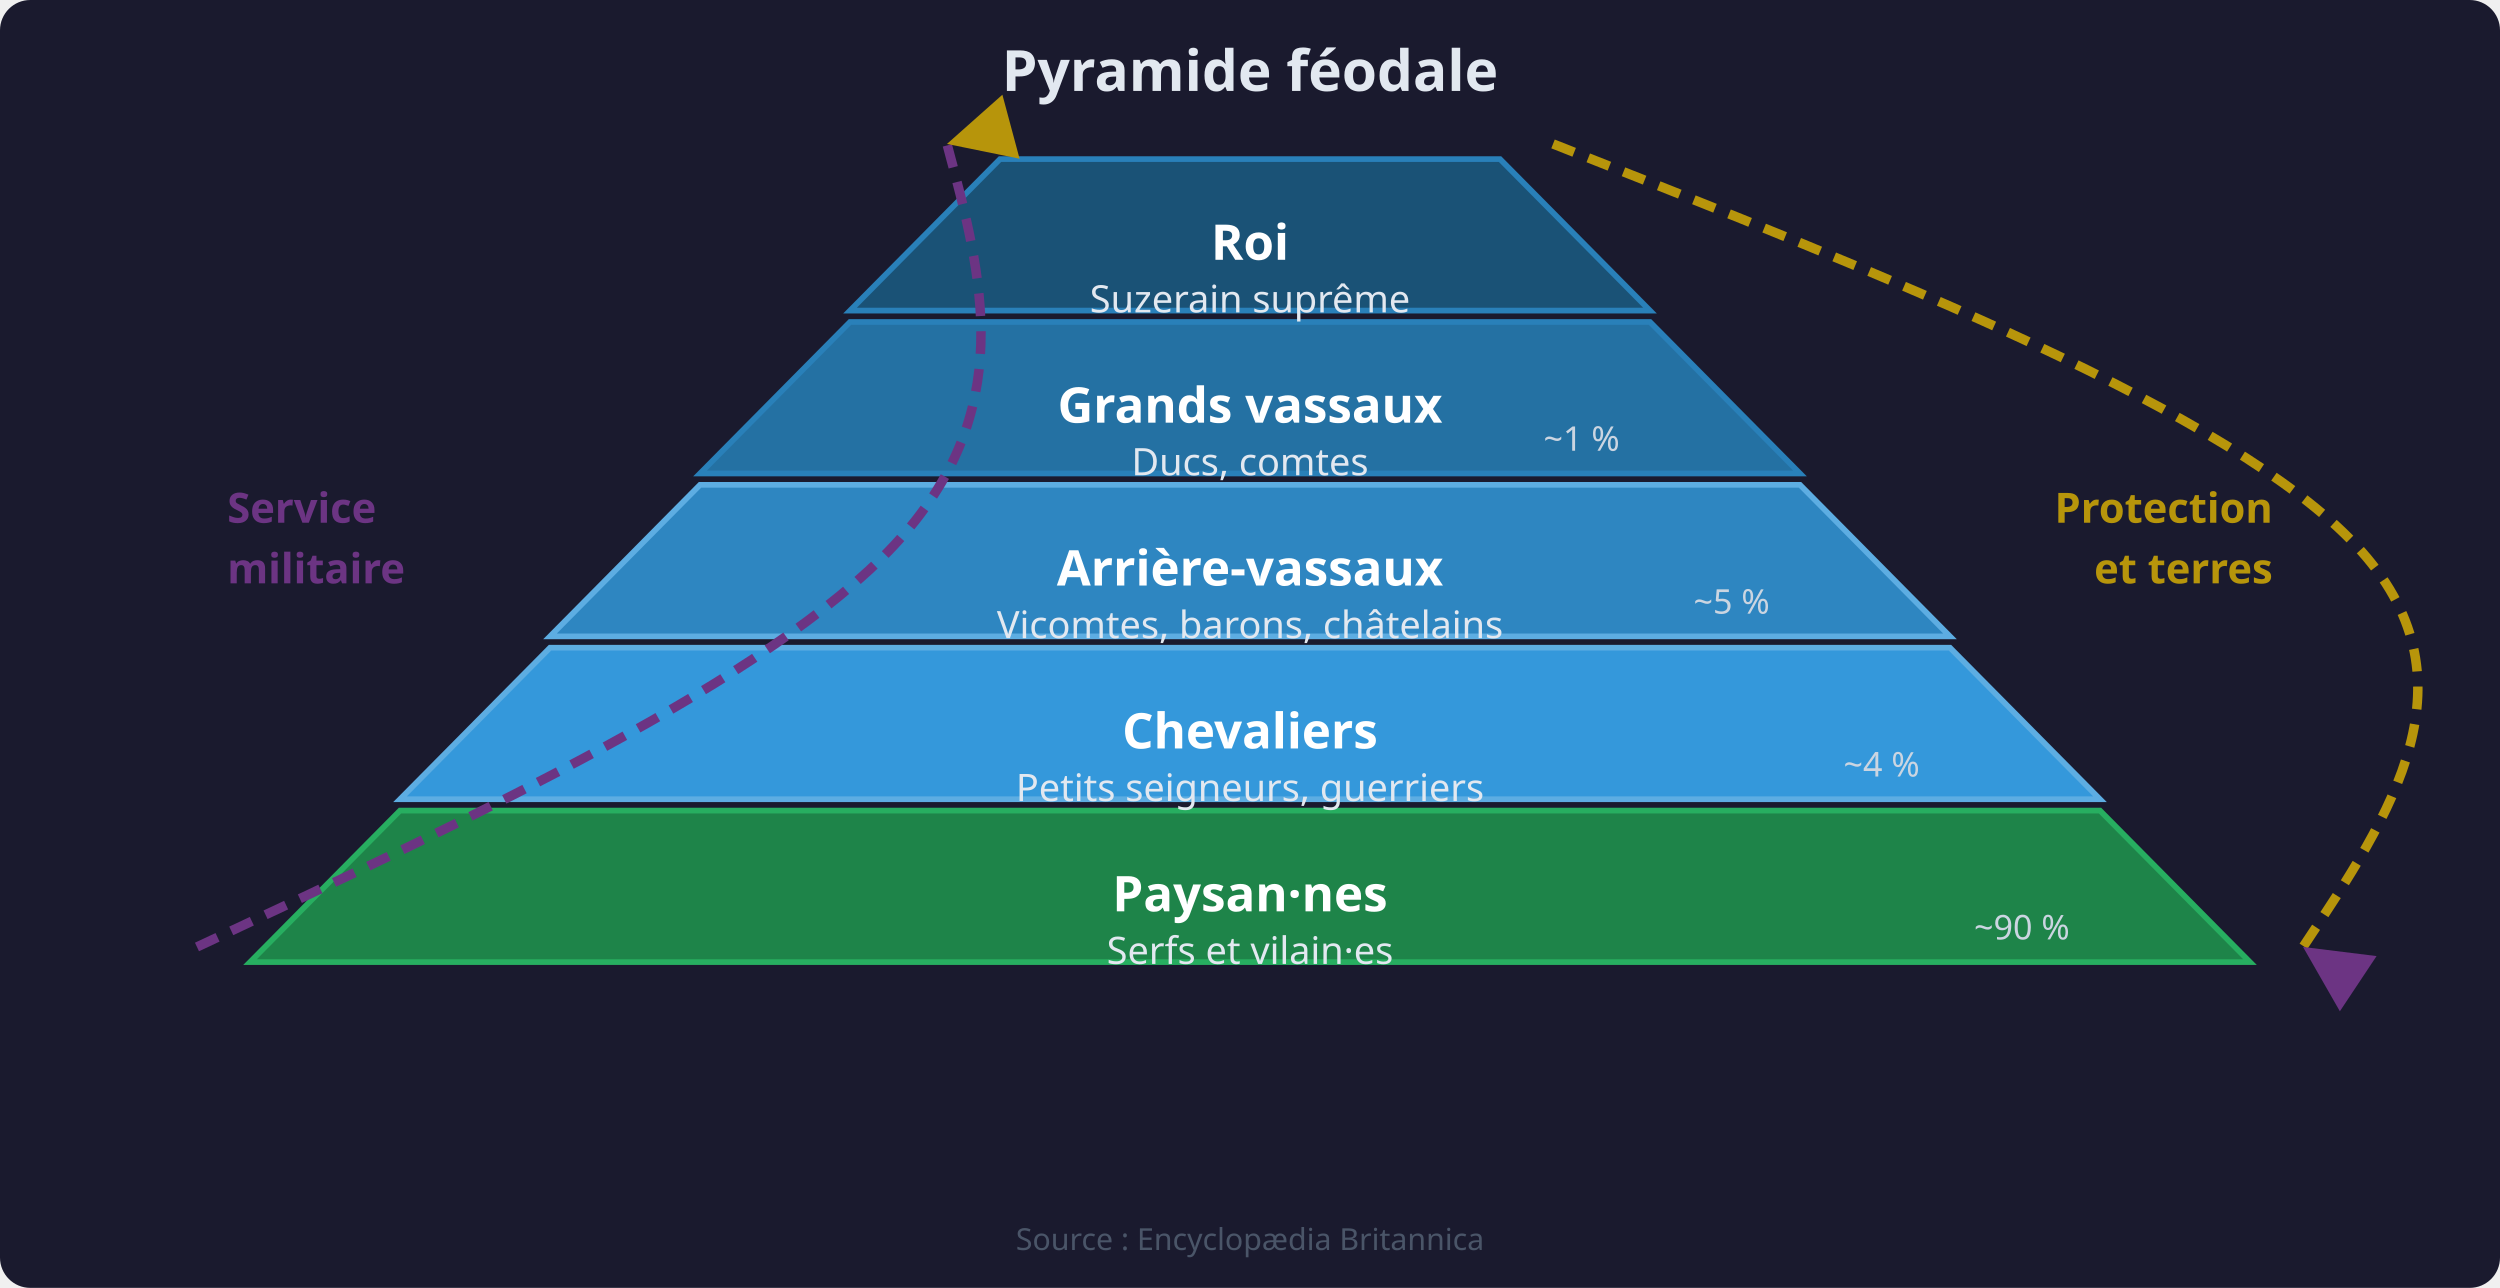
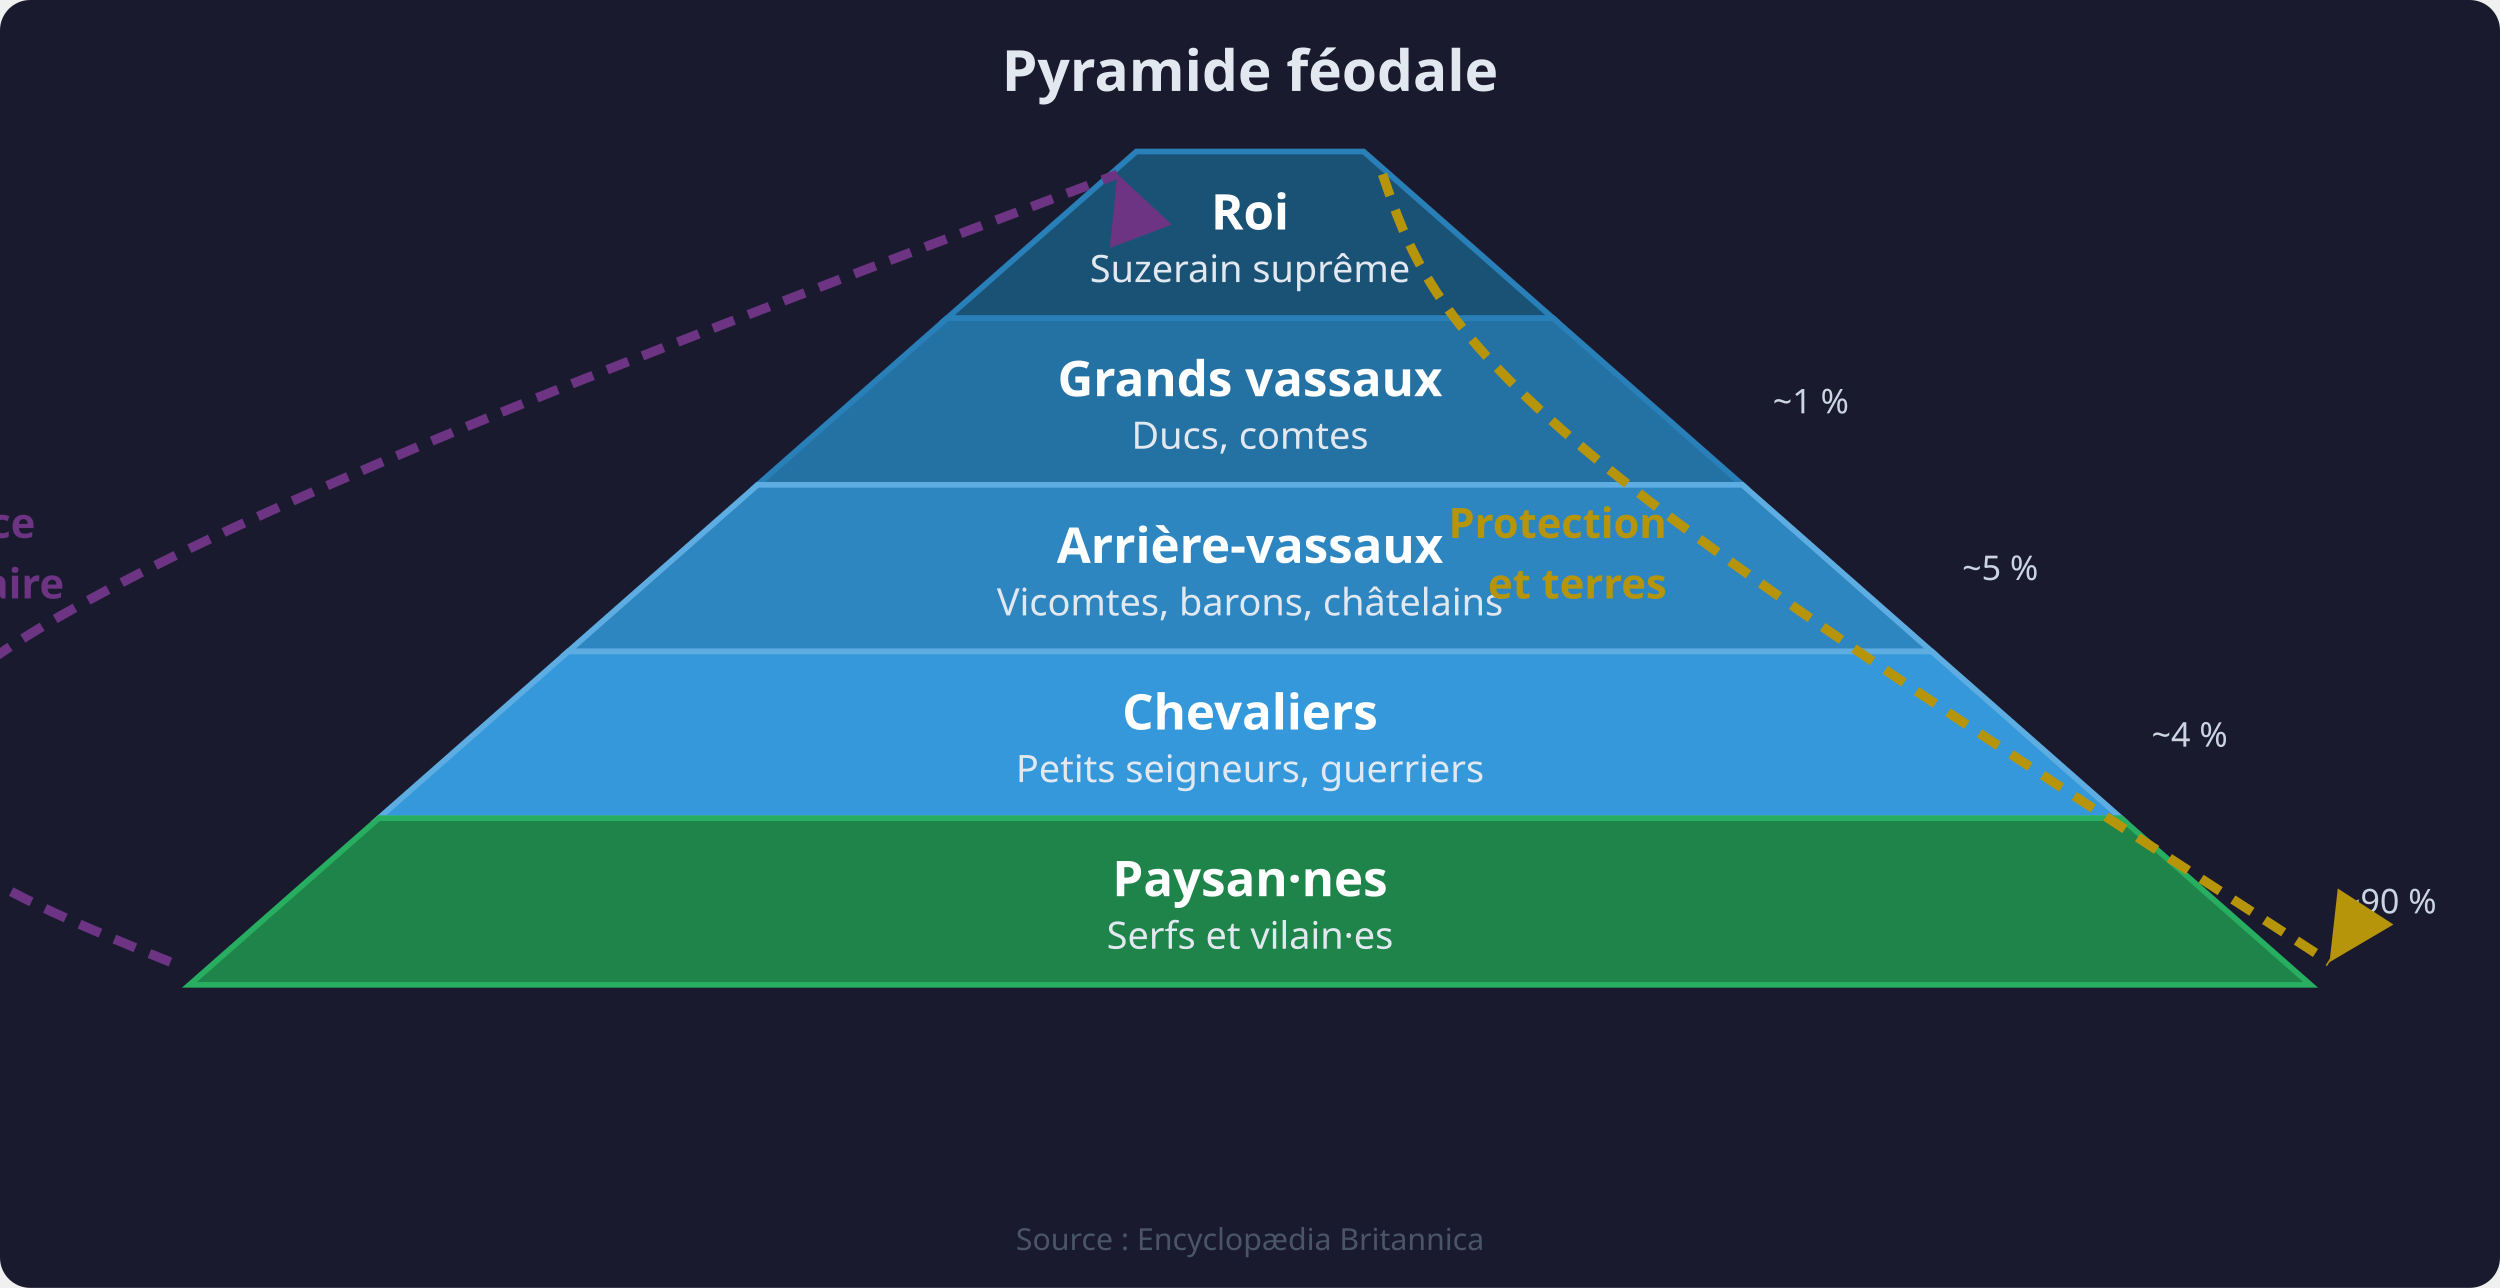
<svg xmlns="http://www.w3.org/2000/svg" viewBox="0 0 660 340" width="660" height="340" role="img" aria-label="Pyramide féodale : hiérarchie du royaume de France">
+   <rect width="660" height="340" fill="#1a1a2e" rx="8" />
+   <text x="330" y="24" fill="#e2e8f0" font-size="15" font-weight="700" text-anchor="middle" font-family="system-ui, sans-serif">Pyramide féodale</text>
  <defs>
    <marker id="arrow-down" viewBox="0 0 10 10" refX="5" refY="10" markerWidth="7" markerHeight="7" orient="auto">
-       <path d="M0,0 L5,10 L10,0" fill="#6c3483" />
+       <path d="M0,0 L5,10 L10,0" fill="#b7950b" />
    </marker>
    <marker id="arrow-up" viewBox="0 0 10 10" refX="5" refY="0" markerWidth="7" markerHeight="7" orient="auto">
-       <path d="M0,10 L5,0 L10,10" fill="#b7950b" />
+       <path d="M0,10 L5,0 L10,10" fill="#6c3483" />
    </marker>
  </defs>
-   <rect width="660" height="340" fill="#1a1a2e" rx="8" />
-   <text x="330" y="24" fill="#e2e8f0" font-size="15" font-weight="700" text-anchor="middle" font-family="system-ui, sans-serif">Pyramide féodale</text>
-   <polygon points="264,42 396,42 435.6,82 224.4,82" fill="#1a5276" stroke="#2980b9" stroke-width="1.5" />
-   <polygon points="224.4,85 435.6,85 475.2,125 184.8,125" fill="#2471a3" stroke="#2980b9" stroke-width="1.5" />
-   <polygon points="184.8,128 475.2,128 514.8,168 145.2,168" fill="#2e86c1" stroke="#5dade2" stroke-width="1.5" />
-   <polygon points="145.2,171 514.8,171 554.4,211 105.6,211" fill="#3498db" stroke="#5dade2" stroke-width="1.5" />
-   <polygon points="105.6,214 554.4,214 594,254 66,254" fill="#1e8449" stroke="#27ae60" stroke-width="1.5" />
-   <text x="330" y="64" fill="#fff" font-size="13" font-weight="600" text-anchor="middle" font-family="system-ui, sans-serif" dominant-baseline="middle">Roi</text>
-   <text x="330" y="79" fill="#e2e8f0" font-size="10" text-anchor="middle" font-family="system-ui, sans-serif" dominant-baseline="middle">Suzerain suprême</text>
-   <text x="330" y="107" fill="#fff" font-size="13" font-weight="600" text-anchor="middle" font-family="system-ui, sans-serif" dominant-baseline="middle">Grands vassaux</text>
-   <text x="330" y="122" fill="#e2e8f0" font-size="10" text-anchor="middle" font-family="system-ui, sans-serif" dominant-baseline="middle">Ducs, comtes</text>
-   <text x="427.6" y="119" fill="#cbd5e1" font-size="9" text-anchor="end" font-family="system-ui, sans-serif">~1 %</text>
-   <text x="330" y="150" fill="#fff" font-size="13" font-weight="600" text-anchor="middle" font-family="system-ui, sans-serif" dominant-baseline="middle">Arrière-vassaux</text>
-   <text x="330" y="165" fill="#e2e8f0" font-size="10" text-anchor="middle" font-family="system-ui, sans-serif" dominant-baseline="middle">Vicomtes, barons, châtelains</text>
-   <text x="467.2" y="162" fill="#cbd5e1" font-size="9" text-anchor="end" font-family="system-ui, sans-serif">~5 %</text>
-   <text x="330" y="193" fill="#fff" font-size="13" font-weight="600" text-anchor="middle" font-family="system-ui, sans-serif" dominant-baseline="middle">Chevaliers</text>
-   <text x="330" y="208" fill="#e2e8f0" font-size="10" text-anchor="middle" font-family="system-ui, sans-serif" dominant-baseline="middle">Petits seigneurs, guerriers</text>
-   <text x="506.8" y="205" fill="#cbd5e1" font-size="9" text-anchor="end" font-family="system-ui, sans-serif">~4 %</text>
-   <text x="330" y="236" fill="#fff" font-size="13" font-weight="600" text-anchor="middle" font-family="system-ui, sans-serif" dominant-baseline="middle">Paysan·nes</text>
-   <text x="330" y="251" fill="#e2e8f0" font-size="10" text-anchor="middle" font-family="system-ui, sans-serif" dominant-baseline="middle">Serfs et vilain·es</text>
-   <text x="546.4" y="248" fill="#cbd5e1" font-size="9" text-anchor="end" font-family="system-ui, sans-serif">~90 %</text>
-   <path d="M410,38C499.5,73.333,589,108.667,622,144C655,179.333,631.5,214.667,608,250" fill="none" stroke="#b7950b" stroke-width="2.5" stroke-dasharray="6,4" marker-end="url(#arrow-down)" />
-   <text x="600" y="138" fill="#b7950b" font-size="11" font-weight="600" font-family="system-ui, sans-serif" text-anchor="end">Protection</text>
-   <text x="600" y="154" fill="#b7950b" font-size="11" font-weight="600" font-family="system-ui, sans-serif" text-anchor="end">et terres</text>
-   <path d="M52,250C127.5,214.667,203,179.333,236,144C269,108.667,259.5,73.333,250,38" fill="none" stroke="#6c3483" stroke-width="2.5" stroke-dasharray="6,4" marker-end="url(#arrow-up)" />
-   <text x="60" y="138" fill="#6c3483" font-size="11" font-weight="600" font-family="system-ui, sans-serif" text-anchor="start">Service</text>
-   <text x="60" y="154" fill="#6c3483" font-size="11" font-weight="600" font-family="system-ui, sans-serif" text-anchor="start">militaire</text>
+   <polygon points="300,40 360,40 410,84 250,84" fill="#1a5276" stroke="#2980b9" stroke-width="1.5" />
+   <text x="330" y="56" fill="#fff" font-size="13" font-weight="600" text-anchor="middle" font-family="system-ui, sans-serif" dominant-baseline="middle">Roi</text>
+   <text x="330" y="71" fill="#e2e8f0" font-size="10" text-anchor="middle" font-family="system-ui, sans-serif" dominant-baseline="middle">Suzerain suprême</text>
+   <polygon points="250,84 410,84 460,128 200,128" fill="#2471a3" stroke="#2980b9" stroke-width="1.5" />
+   <text x="330" y="100" fill="#fff" font-size="13" font-weight="600" text-anchor="middle" font-family="system-ui, sans-serif" dominant-baseline="middle">Grands vassaux</text>
+   <text x="330" y="115" fill="#e2e8f0" font-size="10" text-anchor="middle" font-family="system-ui, sans-serif" dominant-baseline="middle">Ducs, comtes</text>
+   <text x="468" y="106" fill="#cbd5e1" font-size="9" text-anchor="start" font-family="system-ui, sans-serif" dominant-baseline="middle">~1 %</text>
+   <polygon points="200,128 460,128 510,172 150,172" fill="#2e86c1" stroke="#5dade2" stroke-width="1.5" />
+   <text x="330" y="144" fill="#fff" font-size="13" font-weight="600" text-anchor="middle" font-family="system-ui, sans-serif" dominant-baseline="middle">Arrière-vassaux</text>
+   <text x="330" y="159" fill="#e2e8f0" font-size="10" text-anchor="middle" font-family="system-ui, sans-serif" dominant-baseline="middle">Vicomtes, barons, châtelains</text>
+   <text x="518" y="150" fill="#cbd5e1" font-size="9" text-anchor="start" font-family="system-ui, sans-serif" dominant-baseline="middle">~5 %</text>
+   <polygon points="150,172 510,172 560,216 100,216" fill="#3498db" stroke="#5dade2" stroke-width="1.5" />
+   <text x="330" y="188" fill="#fff" font-size="13" font-weight="600" text-anchor="middle" font-family="system-ui, sans-serif" dominant-baseline="middle">Chevaliers</text>
+   <text x="330" y="203" fill="#e2e8f0" font-size="10" text-anchor="middle" font-family="system-ui, sans-serif" dominant-baseline="middle">Petits seigneurs, guerriers</text>
+   <text x="568" y="194" fill="#cbd5e1" font-size="9" text-anchor="start" font-family="system-ui, sans-serif" dominant-baseline="middle">~4 %</text>
+   <polygon points="100,216 560,216 610,260 50,260" fill="#1e8449" stroke="#27ae60" stroke-width="1.5" />
+   <text x="330" y="232" fill="#fff" font-size="13" font-weight="600" text-anchor="middle" font-family="system-ui, sans-serif" dominant-baseline="middle">Paysan·nes</text>
+   <text x="330" y="247" fill="#e2e8f0" font-size="10" text-anchor="middle" font-family="system-ui, sans-serif" dominant-baseline="middle">Serfs et vilain·es</text>
+   <text x="618" y="238" fill="#cbd5e1" font-size="9" text-anchor="start" font-family="system-ui, sans-serif" dominant-baseline="middle">~90 %</text>
+   <path d="M365,46C371.667,65.667,378.333,85.333,420,120C461.667,154.667,538.333,204.333,615,254" fill="none" stroke="#b7950b" stroke-width="2.5" stroke-dasharray="6,4" marker-end="url(#arrow-down)" />
+   <text x="440" y="142" fill="#b7950b" font-size="11" font-weight="600" font-family="system-ui, sans-serif" text-anchor="end">Protection</text>
+   <text x="440" y="158" fill="#b7950b" font-size="11" font-weight="600" font-family="system-ui, sans-serif" text-anchor="end">et terres</text>
+   <path d="M45,254C-3.333,234.333,-51.667,214.667,-10,180C31.667,145.333,163.333,95.667,295,46" fill="none" stroke="#6c3483" stroke-width="2.5" stroke-dasharray="6,4" marker-end="url(#arrow-up)" />
+   <text x="-30" y="142" fill="#6c3483" font-size="11" font-weight="600" font-family="system-ui, sans-serif" text-anchor="start">Service</text>
+   <text x="-30" y="158" fill="#6c3483" font-size="11" font-weight="600" font-family="system-ui, sans-serif" text-anchor="start">militaire</text>
  <text x="330" y="330" fill="#4a5568" font-size="8" font-family="system-ui, sans-serif" text-anchor="middle">Source : Encyclopædia Britannica</text>
</svg>
